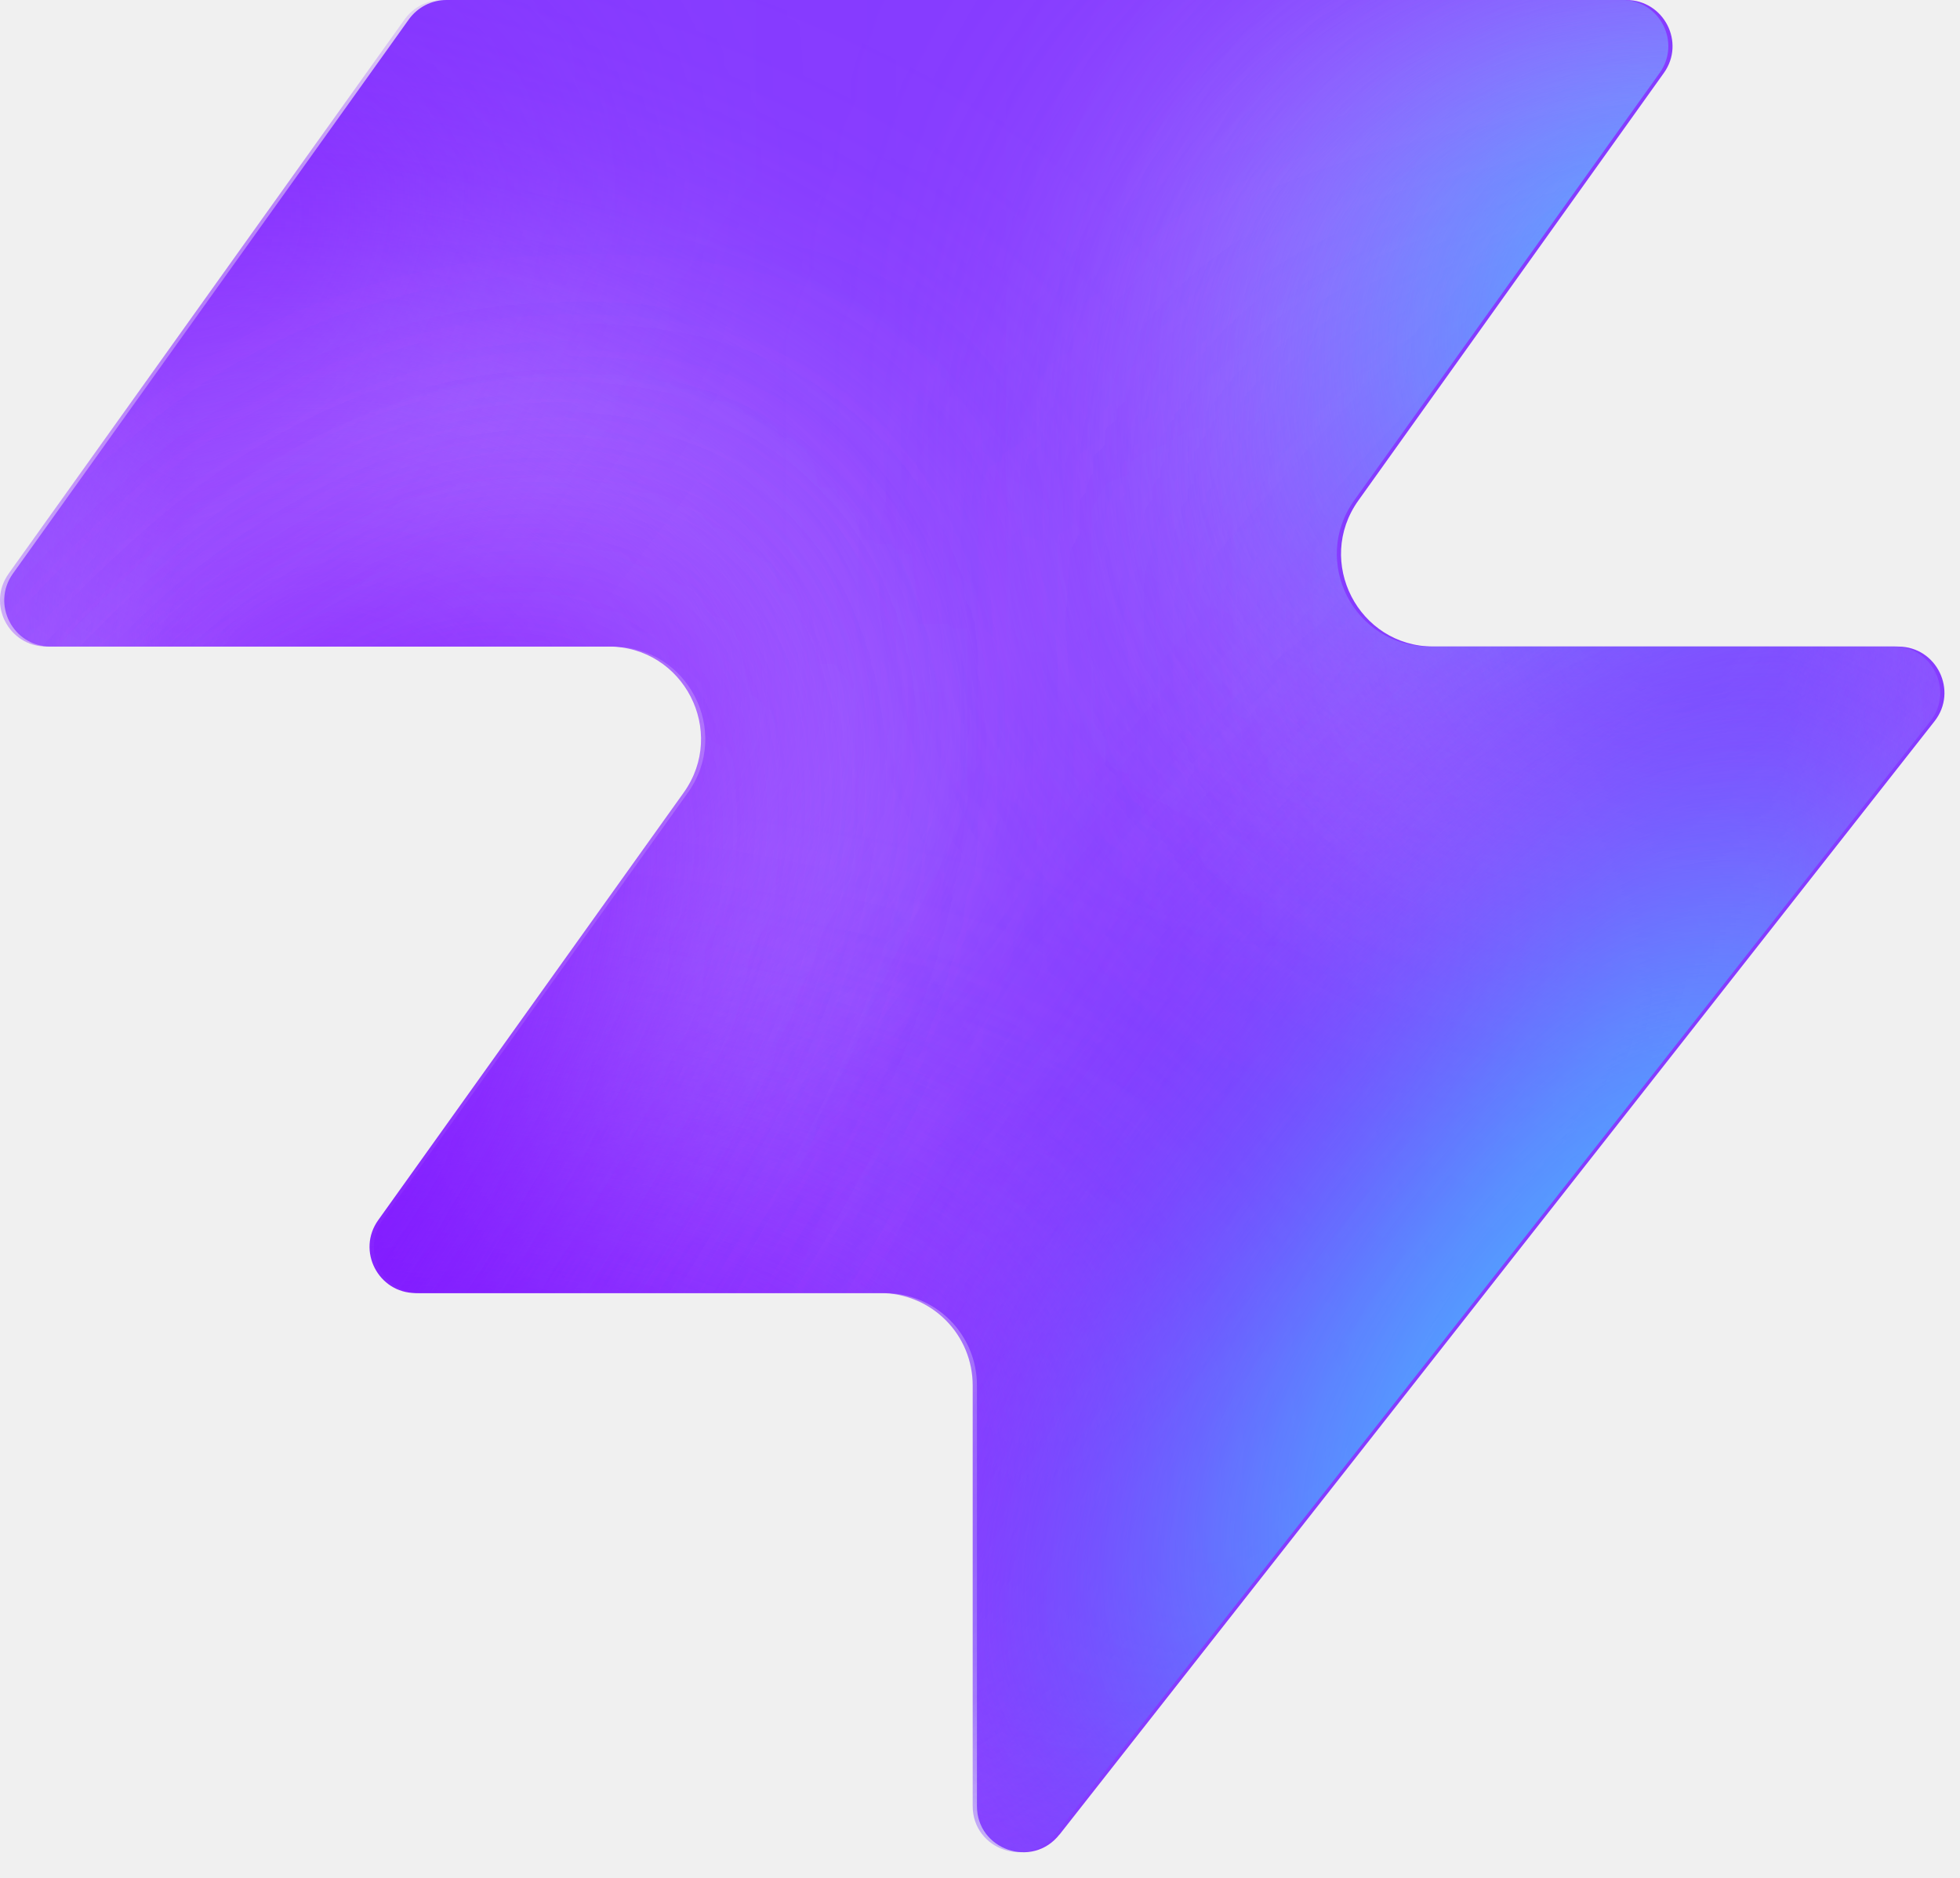
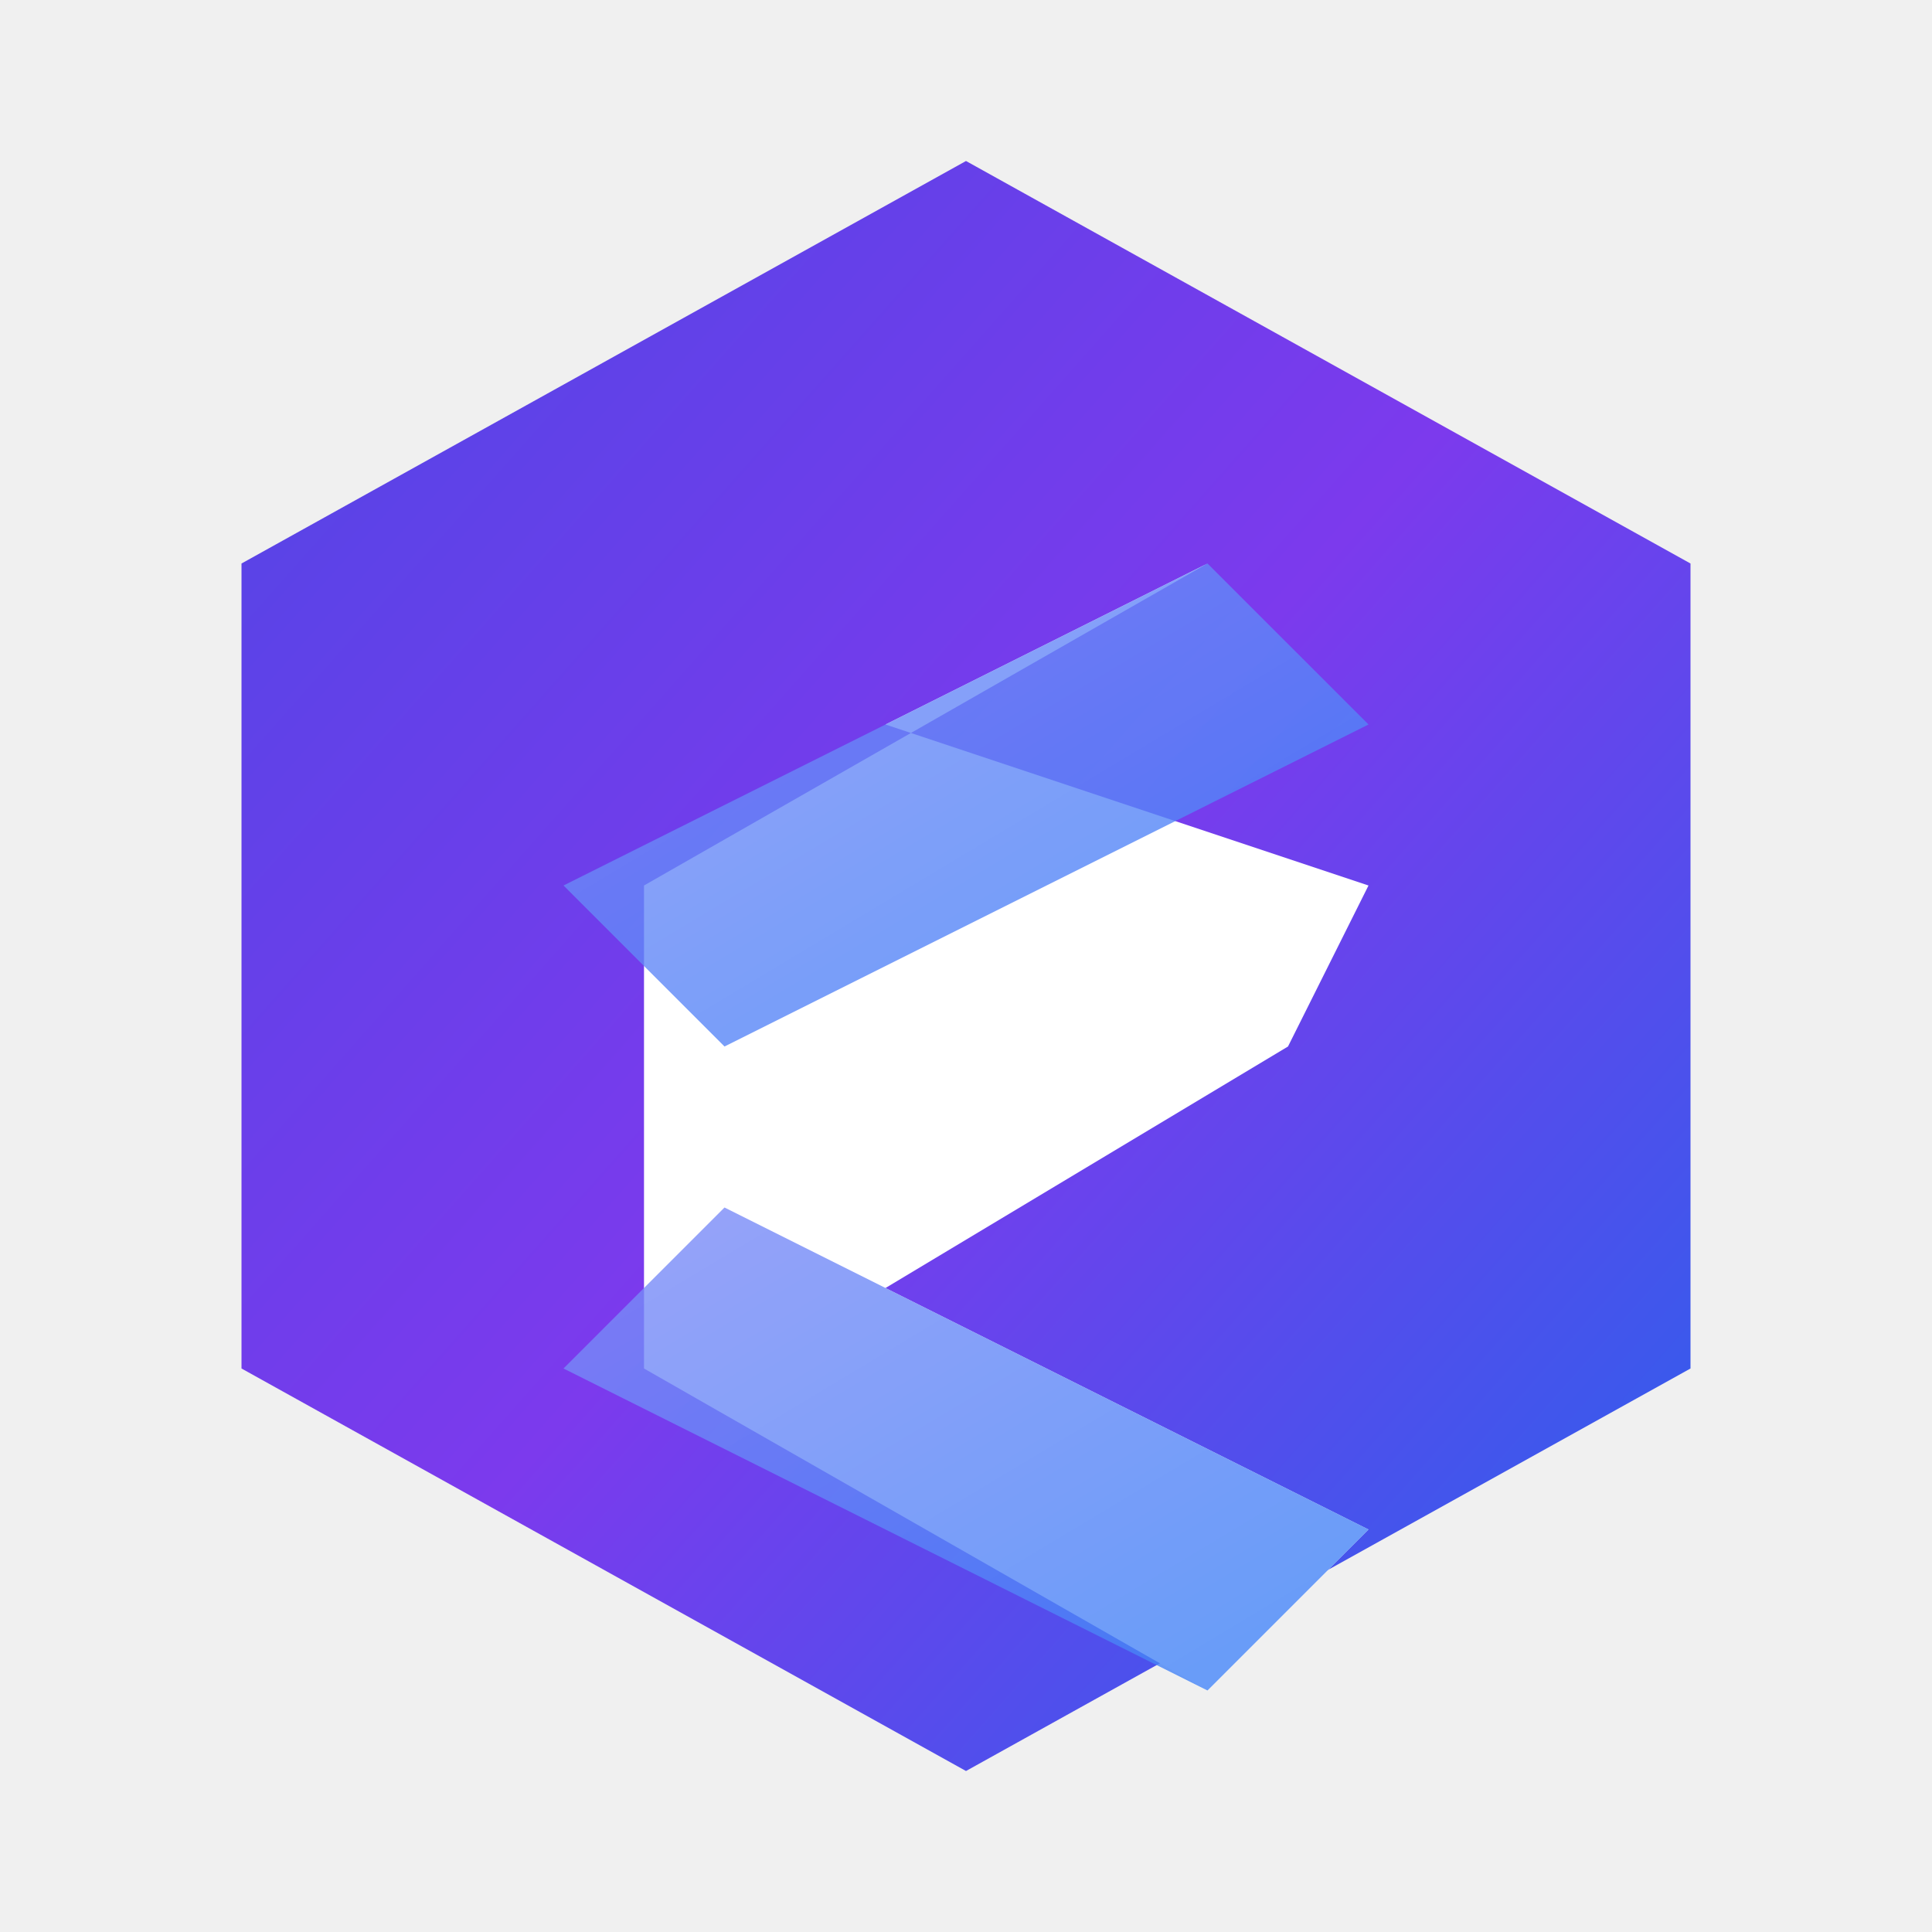
- <svg xmlns="http://www.w3.org/2000/svg" width="48" height="46" fill="none" viewBox="0 0 48 46">
-   <path fill="#863bff" d="M25.946 44.938c-.664.845-2.021.375-2.021-.698V33.937a2.26 2.26 0 0 0-2.262-2.262H10.287c-.92 0-1.456-1.04-.92-1.788l7.48-10.471c1.07-1.497 0-3.578-1.842-3.578H1.237c-.92 0-1.456-1.04-.92-1.788L10.013.474c.214-.297.556-.474.92-.474h28.894c.92 0 1.456 1.04.92 1.788l-7.48 10.471c-1.07 1.498 0 3.579 1.842 3.579h11.377c.943 0 1.473 1.088.89 1.83L25.947 44.94z" style="fill:#863bff;fill:color(display-p3 .525 .23 1);fill-opacity:1" />
-   <mask id="a" width="48" height="46" x="0" y="0" maskUnits="userSpaceOnUse" style="mask-type:alpha">
-     <path fill="#000" d="M25.842 44.938c-.664.844-2.021.375-2.021-.698V33.937a2.26 2.26 0 0 0-2.262-2.262H10.183c-.92 0-1.456-1.04-.92-1.788l7.48-10.471c1.07-1.498 0-3.579-1.842-3.579H1.133c-.92 0-1.456-1.04-.92-1.787L9.91.473c.214-.297.556-.474.92-.474h28.894c.92 0 1.456 1.04.92 1.788l-7.48 10.471c-1.07 1.498 0 3.578 1.842 3.578h11.377c.943 0 1.473 1.088.89 1.832L25.843 44.94z" style="fill:#000;fill-opacity:1" />
-   </mask>
-   <g mask="url(#a)">
-     <g filter="url(#b)">
-       <ellipse cx="5.508" cy="14.704" fill="#ede6ff" rx="5.508" ry="14.704" style="fill:#ede6ff;fill:color(display-p3 .927 .903 1);fill-opacity:1" transform="matrix(.00324 1 1 -.00324 -4.47 31.516)" />
-     </g>
-     <g filter="url(#c)">
-       <ellipse cx="10.399" cy="29.851" fill="#ede6ff" rx="10.399" ry="29.851" style="fill:#ede6ff;fill:color(display-p3 .927 .903 1);fill-opacity:1" transform="matrix(.00324 1 1 -.00324 -39.328 7.883)" />
-     </g>
-     <g filter="url(#d)">
-       <ellipse cx="5.508" cy="30.487" fill="#7e14ff" rx="5.508" ry="30.487" style="fill:#7e14ff;fill:color(display-p3 .492 .077 1);fill-opacity:1" transform="rotate(89.814 -25.913 -14.639)scale(1 -1)" />
-     </g>
-     <g filter="url(#e)">
-       <ellipse cx="5.508" cy="30.599" fill="#7e14ff" rx="5.508" ry="30.599" style="fill:#7e14ff;fill:color(display-p3 .492 .077 1);fill-opacity:1" transform="rotate(89.814 -32.644 -3.334)scale(1 -1)" />
-     </g>
-     <g filter="url(#f)">
-       <ellipse cx="5.508" cy="30.599" fill="#7e14ff" rx="5.508" ry="30.599" style="fill:#7e14ff;fill:color(display-p3 .492 .077 1);fill-opacity:1" transform="matrix(.00324 1 1 -.00324 -34.34 30.47)" />
-     </g>
-     <g filter="url(#g)">
-       <ellipse cx="14.072" cy="22.078" fill="#ede6ff" rx="14.072" ry="22.078" style="fill:#ede6ff;fill:color(display-p3 .927 .903 1);fill-opacity:1" transform="rotate(93.35 24.506 48.493)scale(-1 1)" />
-     </g>
-     <g filter="url(#h)">
-       <ellipse cx="3.47" cy="21.501" fill="#7e14ff" rx="3.47" ry="21.501" style="fill:#7e14ff;fill:color(display-p3 .492 .077 1);fill-opacity:1" transform="rotate(89.009 28.708 47.59)scale(-1 1)" />
-     </g>
-     <g filter="url(#i)">
-       <ellipse cx="3.47" cy="21.501" fill="#7e14ff" rx="3.47" ry="21.501" style="fill:#7e14ff;fill:color(display-p3 .492 .077 1);fill-opacity:1" transform="rotate(89.009 28.708 47.59)scale(-1 1)" />
-     </g>
-     <g filter="url(#j)">
-       <ellipse cx=".387" cy="8.972" fill="#7e14ff" rx="4.407" ry="29.108" style="fill:#7e14ff;fill:color(display-p3 .492 .077 1);fill-opacity:1" transform="rotate(39.51 .387 8.972)" />
-     </g>
-     <g filter="url(#k)">
-       <ellipse cx="47.523" cy="-6.092" fill="#7e14ff" rx="4.407" ry="29.108" style="fill:#7e14ff;fill:color(display-p3 .492 .077 1);fill-opacity:1" transform="rotate(37.892 47.523 -6.092)" />
-     </g>
-     <g filter="url(#l)">
-       <ellipse cx="41.412" cy="6.333" fill="#47bfff" rx="5.971" ry="9.665" style="fill:#47bfff;fill:color(display-p3 .28 .748 1);fill-opacity:1" transform="rotate(37.892 41.412 6.333)" />
-     </g>
-     <g filter="url(#m)">
-       <ellipse cx="-1.879" cy="38.332" fill="#7e14ff" rx="4.407" ry="29.108" style="fill:#7e14ff;fill:color(display-p3 .492 .077 1);fill-opacity:1" transform="rotate(37.892 -1.88 38.332)" />
-     </g>
-     <g filter="url(#n)">
-       <ellipse cx="-1.879" cy="38.332" fill="#7e14ff" rx="4.407" ry="29.108" style="fill:#7e14ff;fill:color(display-p3 .492 .077 1);fill-opacity:1" transform="rotate(37.892 -1.88 38.332)" />
-     </g>
-     <g filter="url(#o)">
-       <ellipse cx="35.651" cy="29.907" fill="#7e14ff" rx="4.407" ry="29.108" style="fill:#7e14ff;fill:color(display-p3 .492 .077 1);fill-opacity:1" transform="rotate(37.892 35.651 29.907)" />
-     </g>
-     <g filter="url(#p)">
-       <ellipse cx="38.418" cy="32.4" fill="#47bfff" rx="5.971" ry="15.297" style="fill:#47bfff;fill:color(display-p3 .28 .748 1);fill-opacity:1" transform="rotate(37.892 38.418 32.4)" />
-     </g>
-   </g>
+ <svg xmlns="http://www.w3.org/2000/svg" viewBox="0 0 120 120" width="100%" height="100%">
  <defs>
-     <filter id="b" width="60.045" height="41.654" x="-19.77" y="16.149" color-interpolation-filters="sRGB" filterUnits="userSpaceOnUse">
-       <feFlood flood-opacity="0" result="BackgroundImageFix" />
-       <feBlend in="SourceGraphic" in2="BackgroundImageFix" result="shape" />
-       <feGaussianBlur result="effect1_foregroundBlur_2002_17158" stdDeviation="7.659" />
-     </filter>
-     <filter id="c" width="90.34" height="51.437" x="-54.613" y="-7.533" color-interpolation-filters="sRGB" filterUnits="userSpaceOnUse">
-       <feFlood flood-opacity="0" result="BackgroundImageFix" />
-       <feBlend in="SourceGraphic" in2="BackgroundImageFix" result="shape" />
-       <feGaussianBlur result="effect1_foregroundBlur_2002_17158" stdDeviation="7.659" />
-     </filter>
-     <filter id="d" width="79.355" height="29.4" x="-49.64" y="2.03" color-interpolation-filters="sRGB" filterUnits="userSpaceOnUse">
-       <feFlood flood-opacity="0" result="BackgroundImageFix" />
-       <feBlend in="SourceGraphic" in2="BackgroundImageFix" result="shape" />
-       <feGaussianBlur result="effect1_foregroundBlur_2002_17158" stdDeviation="4.596" />
-     </filter>
-     <filter id="e" width="79.579" height="29.4" x="-45.045" y="20.029" color-interpolation-filters="sRGB" filterUnits="userSpaceOnUse">
-       <feFlood flood-opacity="0" result="BackgroundImageFix" />
-       <feBlend in="SourceGraphic" in2="BackgroundImageFix" result="shape" />
-       <feGaussianBlur result="effect1_foregroundBlur_2002_17158" stdDeviation="4.596" />
-     </filter>
-     <filter id="f" width="79.579" height="29.4" x="-43.513" y="21.178" color-interpolation-filters="sRGB" filterUnits="userSpaceOnUse">
-       <feFlood flood-opacity="0" result="BackgroundImageFix" />
-       <feBlend in="SourceGraphic" in2="BackgroundImageFix" result="shape" />
-       <feGaussianBlur result="effect1_foregroundBlur_2002_17158" stdDeviation="4.596" />
-     </filter>
-     <filter id="g" width="74.749" height="58.852" x="15.756" y="-17.901" color-interpolation-filters="sRGB" filterUnits="userSpaceOnUse">
-       <feFlood flood-opacity="0" result="BackgroundImageFix" />
-       <feBlend in="SourceGraphic" in2="BackgroundImageFix" result="shape" />
-       <feGaussianBlur result="effect1_foregroundBlur_2002_17158" stdDeviation="7.659" />
-     </filter>
-     <filter id="h" width="61.377" height="25.362" x="23.548" y="2.284" color-interpolation-filters="sRGB" filterUnits="userSpaceOnUse">
-       <feFlood flood-opacity="0" result="BackgroundImageFix" />
-       <feBlend in="SourceGraphic" in2="BackgroundImageFix" result="shape" />
-       <feGaussianBlur result="effect1_foregroundBlur_2002_17158" stdDeviation="4.596" />
-     </filter>
-     <filter id="i" width="61.377" height="25.362" x="23.548" y="2.284" color-interpolation-filters="sRGB" filterUnits="userSpaceOnUse">
-       <feFlood flood-opacity="0" result="BackgroundImageFix" />
-       <feBlend in="SourceGraphic" in2="BackgroundImageFix" result="shape" />
-       <feGaussianBlur result="effect1_foregroundBlur_2002_17158" stdDeviation="4.596" />
-     </filter>
-     <filter id="j" width="56.045" height="63.649" x="-27.636" y="-22.853" color-interpolation-filters="sRGB" filterUnits="userSpaceOnUse">
-       <feFlood flood-opacity="0" result="BackgroundImageFix" />
-       <feBlend in="SourceGraphic" in2="BackgroundImageFix" result="shape" />
-       <feGaussianBlur result="effect1_foregroundBlur_2002_17158" stdDeviation="4.596" />
-     </filter>
-     <filter id="k" width="54.814" height="64.646" x="20.116" y="-38.415" color-interpolation-filters="sRGB" filterUnits="userSpaceOnUse">
-       <feFlood flood-opacity="0" result="BackgroundImageFix" />
-       <feBlend in="SourceGraphic" in2="BackgroundImageFix" result="shape" />
-       <feGaussianBlur result="effect1_foregroundBlur_2002_17158" stdDeviation="4.596" />
-     </filter>
-     <filter id="l" width="33.541" height="35.313" x="24.641" y="-11.323" color-interpolation-filters="sRGB" filterUnits="userSpaceOnUse">
-       <feFlood flood-opacity="0" result="BackgroundImageFix" />
-       <feBlend in="SourceGraphic" in2="BackgroundImageFix" result="shape" />
-       <feGaussianBlur result="effect1_foregroundBlur_2002_17158" stdDeviation="4.596" />
-     </filter>
-     <filter id="m" width="54.814" height="64.646" x="-29.286" y="6.009" color-interpolation-filters="sRGB" filterUnits="userSpaceOnUse">
-       <feFlood flood-opacity="0" result="BackgroundImageFix" />
-       <feBlend in="SourceGraphic" in2="BackgroundImageFix" result="shape" />
-       <feGaussianBlur result="effect1_foregroundBlur_2002_17158" stdDeviation="4.596" />
-     </filter>
-     <filter id="n" width="54.814" height="64.646" x="-29.286" y="6.009" color-interpolation-filters="sRGB" filterUnits="userSpaceOnUse">
-       <feFlood flood-opacity="0" result="BackgroundImageFix" />
-       <feBlend in="SourceGraphic" in2="BackgroundImageFix" result="shape" />
-       <feGaussianBlur result="effect1_foregroundBlur_2002_17158" stdDeviation="4.596" />
-     </filter>
-     <filter id="o" width="54.814" height="64.646" x="8.244" y="-2.416" color-interpolation-filters="sRGB" filterUnits="userSpaceOnUse">
-       <feFlood flood-opacity="0" result="BackgroundImageFix" />
-       <feBlend in="SourceGraphic" in2="BackgroundImageFix" result="shape" />
-       <feGaussianBlur result="effect1_foregroundBlur_2002_17158" stdDeviation="4.596" />
-     </filter>
-     <filter id="p" width="39.409" height="43.623" x="18.713" y="10.588" color-interpolation-filters="sRGB" filterUnits="userSpaceOnUse">
-       <feFlood flood-opacity="0" result="BackgroundImageFix" />
-       <feBlend in="SourceGraphic" in2="BackgroundImageFix" result="shape" />
-       <feGaussianBlur result="effect1_foregroundBlur_2002_17158" stdDeviation="4.596" />
-     </filter>
+     <linearGradient id="logo-gradient" x1="0%" y1="0%" x2="100%" y2="100%">
+       <stop offset="0%" stop-color="#4F46E5" />
+       <stop offset="50%" stop-color="#7C3AED" />
+       <stop offset="100%" stop-color="#2563EB" />
+     </linearGradient>
+     <linearGradient id="logo-gradient-light" x1="0%" y1="0%" x2="100%" y2="100%">
+       <stop offset="0%" stop-color="#818CF8" />
+       <stop offset="100%" stop-color="#3B82F6" />
+     </linearGradient>
  </defs>
+   <path d="M60 10 L105 35 L105 85 L60 110 L15 85 L15 35 Z" fill="url(#logo-gradient)" />
+   <path d="M75 35 L40 55 L40 85 L75 105 L85 95 L55 80 L80 65 L85 55 L55 45 L75 35 Z" fill="#ffffff" />
+   <path d="M35 55 L75 35 L85 45 L45 65 Z" fill="url(#logo-gradient-light)" opacity="0.8" />
+   <path d="M35 85 L75 105 L85 95 L45 75 Z" fill="url(#logo-gradient-light)" opacity="0.8" />
</svg>
